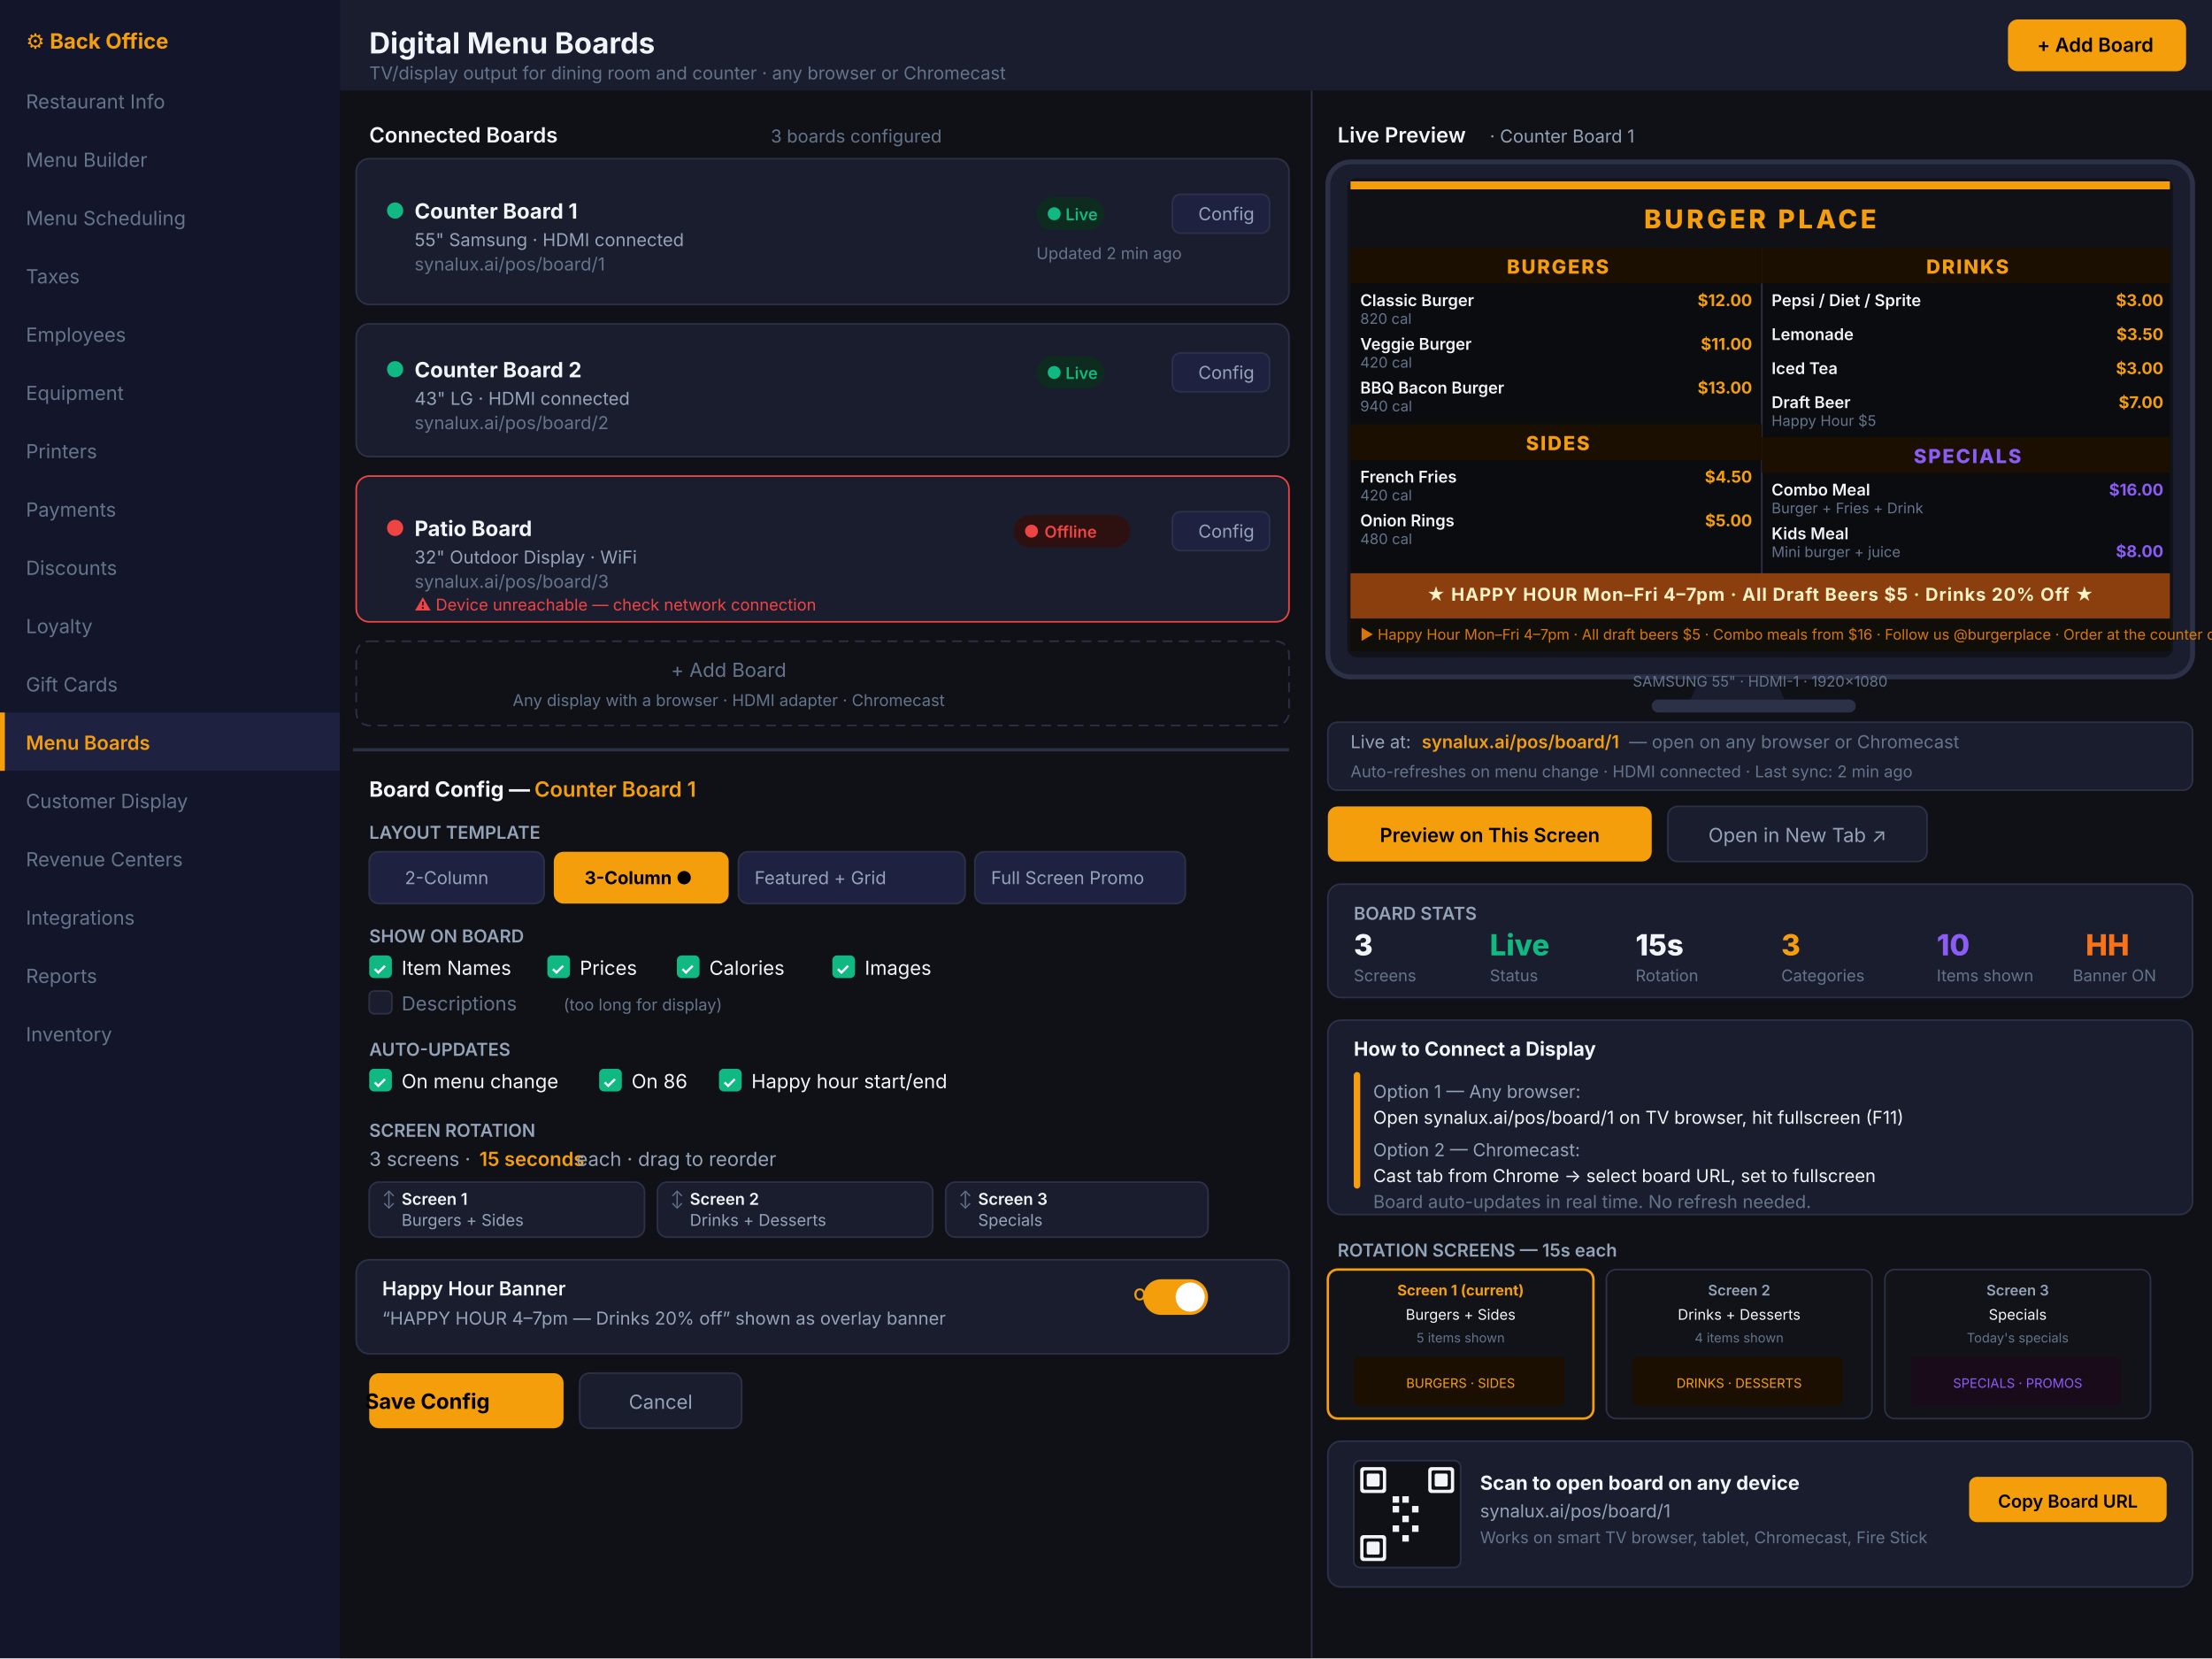
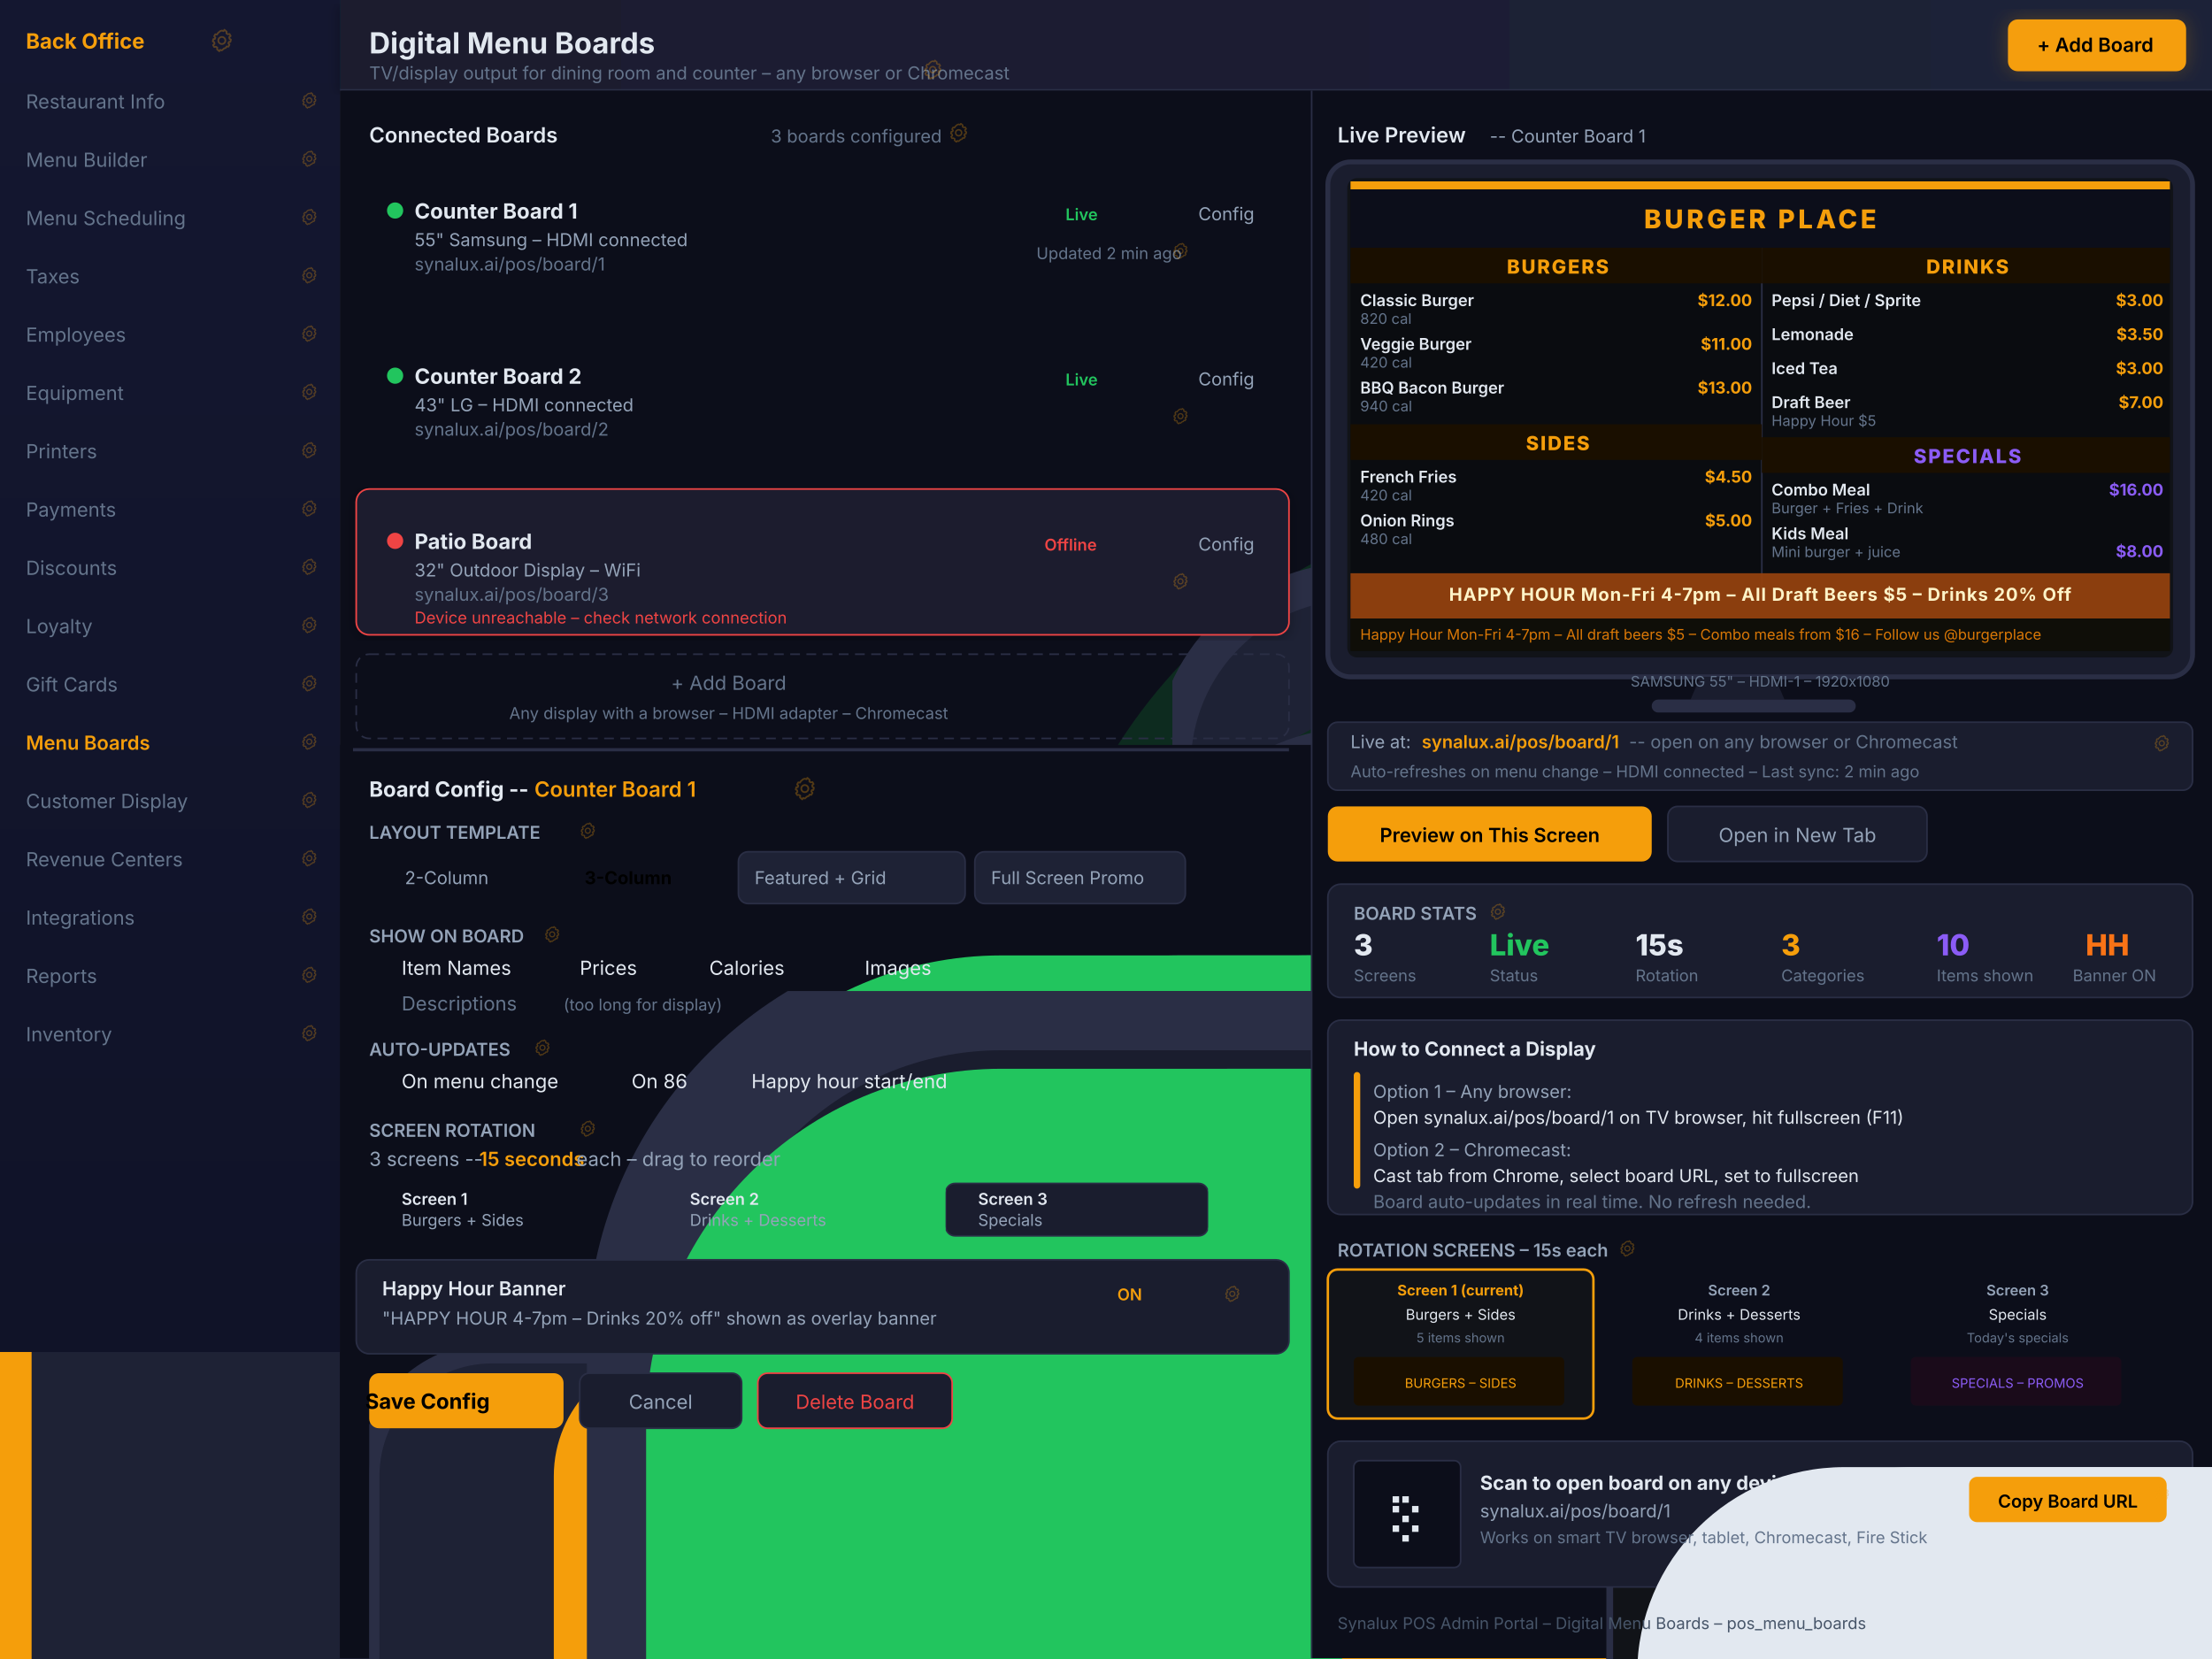
- <svg xmlns="http://www.w3.org/2000/svg" viewBox="0 0 1366 1024" font-family="system-ui,-apple-system,sans-serif">
-   <rect width="1366" height="1024" fill="#0F1117" />
-   <rect x="0" y="0" width="210" height="1024" fill="#13162A" />
-   <text x="16" y="30" font-size="13" font-weight="700" fill="#F59E0B">⚙ Back Office</text>
-   <rect x="0" y="44" width="210" height="36" fill="none" />
+ <svg xmlns="http://www.w3.org/2000/svg" role="img" aria-labelledby="title-settings_menu_board-svg" viewBox="0 0 1366 1024" font-family="-apple-system,BlinkMacSystemFont,'SF Pro Display','Segoe UI',sans-serif">
+   <defs>
+     <linearGradient id="bgGrad" x1="0" y1="0" x2="0" y2="1">
+       <stop offset="0%" stop-color="#0C0E1A" />
+       <stop offset="100%" stop-color="#0A0C16" />
+     </linearGradient>
+     <linearGradient id="sidebarGrad" x1="0" y1="0" x2="0" y2="1">
+       <stop offset="0%" stop-color="#141730" />
+       <stop offset="100%" stop-color="#0F1226" />
+     </linearGradient>
+     <linearGradient id="headerGrad" x1="0" y1="0" x2="1" y2="0">
+       <stop offset="0%" stop-color="#1A1D2E" />
+       <stop offset="100%" stop-color="#1E2138" />
+     </linearGradient>
+     <filter id="cardShadow" x="-4%" y="-4%" width="108%" height="108%">
+       <feDropShadow dx="0" dy="2" stdDeviation="4" flood-color="#000" flood-opacity="0.3" />
+     </filter>
+     <filter id="amberGlow" x="-20%" y="-20%" width="140%" height="140%">
+       <feDropShadow dx="0" dy="0" stdDeviation="6" flood-color="#F59E0B" flood-opacity="0.25" />
+     </filter>
+     <symbol id="adminGear" viewBox="0 0 16 16">
+       <path d="M8 1l1.2.4.6-1L11.4 1.8l-.2 1.2 1 .6 1.2-.2.8 1.4-1 .8.2 1.2 1 .6-.4 1.6H13l-.4 1 .8 1-.8 1.4-1.2-.2-.6 1-1.2.4L8 15l-1.2-.4-.6 1L4.6 14.2l.2-1.2-1-.6-1.2.2L1.8 11.2l1-.8-.2-1.2-1-.6.4-1.6H3l.4-1-.8-1 .8-1.4 1.2.2.6-1L6.8 1.4 8 1z" fill="none" stroke="#F59E0B" stroke-width="1.2" stroke-linejoin="round" />
+       <circle cx="8" cy="8" r="2.5" fill="none" stroke="#F59E0B" stroke-width="1.2" />
+     </symbol>
+     <symbol id="navItem" viewBox="0 0 210 36">
+       <rect x="0" y="0" width="210" height="36" fill="none" />
+     </symbol>
+     <symbol id="navItemActive" viewBox="0 0 210 36">
+       <rect x="0" y="0" width="210" height="36" fill="#1E2235" />
+       <rect x="0" y="0" width="3" height="36" fill="#F59E0B" />
+     </symbol>
+     <symbol id="boardCard" viewBox="0 0 576 90">
+       <rect x="0" y="0" width="576" height="90" rx="8" fill="#1A1D2E" stroke="#2A2E45" stroke-width="1" />
+     </symbol>
+     <symbol id="liveBadge" viewBox="0 0 42 20">
+       <rect x="0" y="0" width="42" height="20" rx="10" fill="#0D2B1F" />
+       <circle cx="11" cy="10" r="4" fill="#22C55E" />
+     </symbol>
+     <symbol id="offlineBadge" viewBox="0 0 72 20">
+       <rect x="0" y="0" width="72" height="20" rx="10" fill="#2D1010" />
+       <circle cx="11" cy="10" r="4" fill="#EF4444" />
+     </symbol>
+     <symbol id="configBtn" viewBox="0 0 60 24">
+       <rect x="0" y="0" width="60" height="24" rx="5" fill="#1E2235" stroke="#2A2E45" stroke-width="1" />
+     </symbol>
+     <symbol id="checkboxOn" viewBox="0 0 14 14">
+       <rect x="0" y="0" width="14" height="14" rx="3" fill="#22C55E" />
+       <text x="2" y="12" font-size="10" font-weight="700" fill="#fff">✓</text>
+     </symbol>
+     <symbol id="checkboxOff" viewBox="0 0 14 14">
+       <rect x="0" y="0" width="14" height="14" rx="3" fill="#1A1D2E" stroke="#2A2E45" stroke-width="1" />
+     </symbol>
+     <symbol id="layoutBtnInactive" viewBox="0 0 108 32">
+       <rect x="0" y="0" width="108" height="32" rx="6" fill="#1E2235" stroke="#2A2E45" stroke-width="1" />
+     </symbol>
+     <symbol id="layoutBtnActive" viewBox="0 0 108 32">
+       <rect x="0" y="0" width="108" height="32" rx="6" fill="#F59E0B" />
+     </symbol>
+     <symbol id="screenChip" viewBox="0 0 170 34">
+       <rect x="0" y="0" width="170" height="34" rx="6" fill="#1A1D2E" stroke="#2A2E45" stroke-width="1" />
+     </symbol>
+     <symbol id="toggleOn" viewBox="0 0 40 22">
+       <rect x="0" y="0" width="40" height="22" rx="11" fill="#F59E0B" />
+       <circle cx="29" cy="11" r="9" fill="#fff" />
+     </symbol>
+     <symbol id="screenThumb" viewBox="0 0 164 92">
+       <rect x="0" y="0" width="164" height="92" rx="6" fill="#111318" stroke="#2A2E45" stroke-width="1" />
+     </symbol>
+     <symbol id="qrCorner" viewBox="0 0 16 16">
+       <rect x="0" y="0" width="16" height="16" rx="2" fill="#E2E8F0" />
+       <rect x="2" y="2" width="12" height="12" rx="1" fill="#0C0E1A" />
+       <rect x="4" y="4" width="8" height="8" rx="1" fill="#E2E8F0" />
+     </symbol>
+   </defs>
+   <rect width="1366" height="1024" fill="url(#bgGrad)" />
+   <rect x="0" y="0" width="210" height="1024" fill="url(#sidebarGrad)" />
+   <rect x="210" y="0" width="1" height="1024" fill="#2A2E45" />
+   <text x="16" y="30" font-size="13" font-weight="700" fill="#F59E0B">Back Office</text>
+   <use href="#adminGear" x="130" y="18" width="14" height="14" opacity="0.3" />
+   <use href="#navItem" x="0" y="44" />
  <text x="16" y="67" font-size="12" fill="#64748B">Restaurant Info</text>
-   <rect x="0" y="80" width="210" height="36" fill="none" />
+   <use href="#adminGear" x="186" y="57" width="10" height="10" opacity="0.3" />
+   <use href="#navItem" x="0" y="80" />
  <text x="16" y="103" font-size="12" fill="#64748B">Menu Builder</text>
-   <rect x="0" y="116" width="210" height="36" fill="none" />
+   <use href="#adminGear" x="186" y="93" width="10" height="10" opacity="0.3" />
+   <use href="#navItem" x="0" y="116" />
  <text x="16" y="139" font-size="12" fill="#64748B">Menu Scheduling</text>
-   <rect x="0" y="152" width="210" height="36" fill="none" />
+   <use href="#adminGear" x="186" y="129" width="10" height="10" opacity="0.3" />
+   <use href="#navItem" x="0" y="152" />
  <text x="16" y="175" font-size="12" fill="#64748B">Taxes</text>
-   <rect x="0" y="188" width="210" height="36" fill="none" />
+   <use href="#adminGear" x="186" y="165" width="10" height="10" opacity="0.3" />
+   <use href="#navItem" x="0" y="188" />
  <text x="16" y="211" font-size="12" fill="#64748B">Employees</text>
-   <rect x="0" y="224" width="210" height="36" fill="none" />
+   <use href="#adminGear" x="186" y="201" width="10" height="10" opacity="0.3" />
+   <use href="#navItem" x="0" y="224" />
  <text x="16" y="247" font-size="12" fill="#64748B">Equipment</text>
-   <rect x="0" y="260" width="210" height="36" fill="none" />
+   <use href="#adminGear" x="186" y="237" width="10" height="10" opacity="0.3" />
+   <use href="#navItem" x="0" y="260" />
  <text x="16" y="283" font-size="12" fill="#64748B">Printers</text>
-   <rect x="0" y="296" width="210" height="36" fill="none" />
+   <use href="#adminGear" x="186" y="273" width="10" height="10" opacity="0.3" />
+   <use href="#navItem" x="0" y="296" />
  <text x="16" y="319" font-size="12" fill="#64748B">Payments</text>
-   <rect x="0" y="332" width="210" height="36" fill="none" />
+   <use href="#adminGear" x="186" y="309" width="10" height="10" opacity="0.3" />
+   <use href="#navItem" x="0" y="332" />
  <text x="16" y="355" font-size="12" fill="#64748B">Discounts</text>
-   <rect x="0" y="368" width="210" height="36" fill="none" />
+   <use href="#adminGear" x="186" y="345" width="10" height="10" opacity="0.3" />
+   <use href="#navItem" x="0" y="368" />
  <text x="16" y="391" font-size="12" fill="#64748B">Loyalty</text>
-   <rect x="0" y="404" width="210" height="36" fill="none" />
+   <use href="#adminGear" x="186" y="381" width="10" height="10" opacity="0.3" />
+   <use href="#navItem" x="0" y="404" />
  <text x="16" y="427" font-size="12" fill="#64748B">Gift Cards</text>
-   <rect x="0" y="440" width="210" height="36" fill="#1E2240" rx="0" />
-   <rect x="0" y="440" width="3" height="36" fill="#F59E0B" />
+   <use href="#adminGear" x="186" y="417" width="10" height="10" opacity="0.3" />
+   <use href="#navItemActive" x="0" y="440" />
  <text x="16" y="463" font-size="12" font-weight="600" fill="#F59E0B">Menu Boards</text>
-   <rect x="0" y="476" width="210" height="36" fill="none" />
+   <use href="#adminGear" x="186" y="453" width="10" height="10" opacity="0.3" />
+   <use href="#navItem" x="0" y="476" />
  <text x="16" y="499" font-size="12" fill="#64748B">Customer Display</text>
-   <rect x="0" y="512" width="210" height="36" fill="none" />
+   <use href="#adminGear" x="186" y="489" width="10" height="10" opacity="0.3" />
+   <use href="#navItem" x="0" y="512" />
  <text x="16" y="535" font-size="12" fill="#64748B">Revenue Centers</text>
-   <rect x="0" y="548" width="210" height="36" fill="none" />
+   <use href="#adminGear" x="186" y="525" width="10" height="10" opacity="0.3" />
+   <use href="#navItem" x="0" y="548" />
  <text x="16" y="571" font-size="12" fill="#64748B">Integrations</text>
-   <rect x="0" y="584" width="210" height="36" fill="none" />
+   <use href="#adminGear" x="186" y="561" width="10" height="10" opacity="0.3" />
+   <use href="#navItem" x="0" y="584" />
  <text x="16" y="607" font-size="12" fill="#64748B">Reports</text>
-   <rect x="0" y="620" width="210" height="36" fill="none" />
+   <use href="#adminGear" x="186" y="597" width="10" height="10" opacity="0.3" />
+   <use href="#navItem" x="0" y="620" />
  <text x="16" y="643" font-size="12" fill="#64748B">Inventory</text>
-   <rect x="210" y="0" width="1156" height="56" fill="#1A1D2E" />
-   <text x="228" y="33" font-size="18" font-weight="700" fill="#F1F5F9">Digital Menu Boards</text>
-   <text x="228" y="49" font-size="11" fill="#64748B">TV/display output for dining room and counter · any browser or Chromecast</text>
-   <rect x="1240" y="12" width="110" height="32" rx="6" fill="#F59E0B" />
-   <text x="1258" y="32" font-size="12" font-weight="600" fill="#000000">+ Add Board</text>
-   <rect x="210" y="56" width="600" height="968" fill="#0F1117" />
-   <text x="228" y="88" font-size="13" font-weight="600" fill="#F1F5F9">Connected Boards</text>
+   <use href="#adminGear" x="186" y="633" width="10" height="10" opacity="0.3" />
+   <rect x="210" y="0" width="1156" height="56" fill="url(#headerGrad)" filter="url(#cardShadow)" />
+   <rect x="210" y="55" width="1156" height="1" fill="#2A2E45" />
+   <text x="228" y="33" font-size="18" font-weight="700" fill="#E2E8F0">Digital Menu Boards</text>
+   <text x="228" y="49" font-size="11" fill="#64748B">TV/display output for dining room and counter – any browser or Chromecast</text>
+   <use href="#adminGear" x="570" y="37" width="12" height="12" opacity="0.3" />
+   <rect x="1240" y="12" width="110" height="32" rx="6" fill="#F59E0B" filter="url(#amberGlow)" />
+   <text x="1258" y="32" font-size="12" font-weight="600" fill="#000">+ Add Board</text>
+   <rect x="210" y="56" width="600" height="968" fill="#0C0E1A" />
+   <text x="228" y="88" font-size="13" font-weight="600" fill="#E2E8F0">Connected Boards</text>
  <text x="476" y="88" font-size="11" fill="#64748B">3 boards configured</text>
-   <rect x="220" y="98" width="576" height="90" rx="8" fill="#1A1D2E" stroke="#2D3148" stroke-width="1" />
-   <circle cx="244" cy="130" r="5" fill="#10B981" />
-   <text x="256" y="135" font-size="13" font-weight="700" fill="#F1F5F9">Counter Board 1</text>
-   <text x="256" y="152" font-size="11" fill="#94A3B8">55" Samsung · HDMI connected</text>
+   <use href="#adminGear" x="586" y="76" width="12" height="12" opacity="0.3" />
+   <use href="#boardCard" x="220" y="98" />
+   <circle cx="244" cy="130" r="5" fill="#22C55E" />
+   <text x="256" y="135" font-size="13" font-weight="700" fill="#E2E8F0">Counter Board 1</text>
+   <text x="256" y="152" font-size="11" fill="#94A3B8">55" Samsung – HDMI connected</text>
  <text x="256" y="167" font-size="11" fill="#64748B">synalux.ai/pos/board/1</text>
-   <rect x="640" y="122" width="42" height="20" rx="10" fill="#0D2B1F" />
-   <circle cx="651" cy="132" r="4" fill="#10B981" />
-   <text x="658" y="136" font-size="10" font-weight="600" fill="#10B981">Live</text>
+   <use href="#liveBadge" x="640" y="122" />
+   <text x="658" y="136" font-size="10" font-weight="600" fill="#22C55E">Live</text>
  <text x="640" y="160" font-size="10" fill="#64748B">Updated 2 min ago</text>
-   <rect x="724" y="120" width="60" height="24" rx="5" fill="#1E2240" stroke="#2D3148" stroke-width="1" />
+   <use href="#configBtn" x="724" y="120" />
  <text x="740" y="136" font-size="11" fill="#94A3B8">Config</text>
-   <rect x="220" y="200" width="576" height="82" rx="8" fill="#1A1D2E" stroke="#2D3148" stroke-width="1" />
-   <circle cx="244" cy="228" r="5" fill="#10B981" />
-   <text x="256" y="233" font-size="13" font-weight="700" fill="#F1F5F9">Counter Board 2</text>
-   <text x="256" y="250" font-size="11" fill="#94A3B8">43" LG · HDMI connected</text>
-   <text x="256" y="265" font-size="11" fill="#64748B">synalux.ai/pos/board/2</text>
-   <rect x="640" y="220" width="42" height="20" rx="10" fill="#0D2B1F" />
-   <circle cx="651" cy="230" r="4" fill="#10B981" />
-   <text x="658" y="234" font-size="10" font-weight="600" fill="#10B981">Live</text>
-   <rect x="724" y="218" width="60" height="24" rx="5" fill="#1E2240" stroke="#2D3148" stroke-width="1" />
-   <text x="740" y="234" font-size="11" fill="#94A3B8">Config</text>
-   <rect x="220" y="294" width="576" height="90" rx="8" fill="#1A1D2E" stroke="#EF4444" stroke-width="1" />
-   <circle cx="244" cy="326" r="5" fill="#EF4444" />
-   <text x="256" y="331" font-size="13" font-weight="700" fill="#F1F5F9">Patio Board</text>
-   <text x="256" y="348" font-size="11" fill="#94A3B8">32" Outdoor Display · WiFi</text>
-   <text x="256" y="363" font-size="11" fill="#64748B">synalux.ai/pos/board/3</text>
-   <rect x="626" y="318" width="72" height="20" rx="10" fill="#2D1010" />
-   <circle cx="637" cy="328" r="4" fill="#EF4444" />
-   <text x="645" y="332" font-size="10" font-weight="600" fill="#EF4444">Offline</text>
-   <text x="256" y="377" font-size="10" fill="#EF4444">⚠ Device unreachable — check network connection</text>
-   <rect x="724" y="316" width="60" height="24" rx="5" fill="#1E2240" stroke="#2D3148" stroke-width="1" />
-   <text x="740" y="332" font-size="11" fill="#94A3B8">Config</text>
-   <rect x="220" y="396" width="576" height="52" rx="8" fill="none" stroke="#2D3148" stroke-width="1" stroke-dasharray="6,4" />
-   <text x="450" y="418" font-size="12" fill="#64748B" text-anchor="middle">+ Add Board</text>
-   <text x="450" y="436" font-size="10" fill="#64748B" text-anchor="middle">Any display with a browser · HDMI adapter · Chromecast</text>
-   <rect x="210" y="460" width="600" height="564" fill="#0F1117" />
-   <rect x="218" y="462" width="578" height="2" fill="#2D3148" />
-   <text x="228" y="492" font-size="13" font-weight="700" fill="#F1F5F9">Board Config —</text>
+   <use href="#adminGear" x="724" y="150" width="10" height="10" opacity="0.3" />
+   <use href="#boardCard" x="220" y="200" />
+   <circle cx="244" cy="232" r="5" fill="#22C55E" />
+   <text x="256" y="237" font-size="13" font-weight="700" fill="#E2E8F0">Counter Board 2</text>
+   <text x="256" y="254" font-size="11" fill="#94A3B8">43" LG – HDMI connected</text>
+   <text x="256" y="269" font-size="11" fill="#64748B">synalux.ai/pos/board/2</text>
+   <use href="#liveBadge" x="640" y="224" />
+   <text x="658" y="238" font-size="10" font-weight="600" fill="#22C55E">Live</text>
+   <use href="#configBtn" x="724" y="222" />
+   <text x="740" y="238" font-size="11" fill="#94A3B8">Config</text>
+   <use href="#adminGear" x="724" y="252" width="10" height="10" opacity="0.3" />
+   <rect x="220" y="302" width="576" height="90" rx="8" fill="#1A1D2E" stroke="#EF4444" stroke-width="1" filter="url(#cardShadow)" />
+   <circle cx="244" cy="334" r="5" fill="#EF4444" />
+   <text x="256" y="339" font-size="13" font-weight="700" fill="#E2E8F0">Patio Board</text>
+   <text x="256" y="356" font-size="11" fill="#94A3B8">32" Outdoor Display – WiFi</text>
+   <text x="256" y="371" font-size="11" fill="#64748B">synalux.ai/pos/board/3</text>
+   <use href="#offlineBadge" x="626" y="326" />
+   <text x="645" y="340" font-size="10" font-weight="600" fill="#EF4444">Offline</text>
+   <text x="256" y="385" font-size="10" fill="#EF4444">Device unreachable – check network connection</text>
+   <use href="#configBtn" x="724" y="324" />
+   <text x="740" y="340" font-size="11" fill="#94A3B8">Config</text>
+   <use href="#adminGear" x="724" y="354" width="10" height="10" opacity="0.3" />
+   <rect x="220" y="404" width="576" height="52" rx="8" fill="none" stroke="#2A2E45" stroke-width="1" stroke-dasharray="6,4" />
+   <text x="450" y="426" font-size="12" fill="#64748B" text-anchor="middle">+ Add Board</text>
+   <text x="450" y="444" font-size="10" fill="#64748B" text-anchor="middle">Any display with a browser – HDMI adapter – Chromecast</text>
+   <rect x="210" y="460" width="600" height="564" fill="#0C0E1A" />
+   <rect x="218" y="462" width="578" height="2" fill="#2A2E45" />
+   <text x="228" y="492" font-size="13" font-weight="700" fill="#E2E8F0">Board Config --</text>
  <text x="330" y="492" font-size="13" font-weight="600" fill="#F59E0B">Counter Board 1</text>
+   <use href="#adminGear" x="490" y="480" width="14" height="14" opacity="0.3" />
  <text x="228" y="518" font-size="11" font-weight="600" fill="#94A3B8">LAYOUT TEMPLATE</text>
-   <rect x="228" y="526" width="108" height="32" rx="6" fill="#1E2240" stroke="#2D3148" stroke-width="1" />
+   <use href="#adminGear" x="358" y="508" width="10" height="10" opacity="0.3" />
+   <use href="#layoutBtnInactive" x="228" y="526" />
  <text x="250" y="546" font-size="11" fill="#94A3B8">2-Column</text>
-   <rect x="342" y="526" width="108" height="32" rx="6" fill="#F59E0B" />
-   <text x="361" y="546" font-size="11" font-weight="700" fill="#000">3-Column ●</text>
-   <rect x="456" y="526" width="140" height="32" rx="6" fill="#1E2240" stroke="#2D3148" stroke-width="1" />
+   <use href="#layoutBtnActive" x="342" y="526" />
+   <text x="361" y="546" font-size="11" font-weight="700" fill="#000">3-Column</text>
+   <rect x="456" y="526" width="140" height="32" rx="6" fill="#1E2235" stroke="#2A2E45" stroke-width="1" />
  <text x="466" y="546" font-size="11" fill="#94A3B8">Featured + Grid</text>
-   <rect x="602" y="526" width="130" height="32" rx="6" fill="#1E2240" stroke="#2D3148" stroke-width="1" />
+   <rect x="602" y="526" width="130" height="32" rx="6" fill="#1E2235" stroke="#2A2E45" stroke-width="1" />
  <text x="612" y="546" font-size="11" fill="#94A3B8">Full Screen Promo</text>
  <text x="228" y="582" font-size="11" font-weight="600" fill="#94A3B8">SHOW ON BOARD</text>
-   <rect x="228" y="590" width="14" height="14" rx="3" fill="#10B981" />
-   <text x="230" y="602" font-size="10" font-weight="700" fill="#fff">✓</text>
-   <text x="248" y="602" font-size="12" fill="#F1F5F9">Item Names</text>
-   <rect x="338" y="590" width="14" height="14" rx="3" fill="#10B981" />
-   <text x="340" y="602" font-size="10" font-weight="700" fill="#fff">✓</text>
-   <text x="358" y="602" font-size="12" fill="#F1F5F9">Prices</text>
-   <rect x="418" y="590" width="14" height="14" rx="3" fill="#10B981" />
-   <text x="420" y="602" font-size="10" font-weight="700" fill="#fff">✓</text>
-   <text x="438" y="602" font-size="12" fill="#F1F5F9">Calories</text>
-   <rect x="514" y="590" width="14" height="14" rx="3" fill="#10B981" />
-   <text x="516" y="602" font-size="10" font-weight="700" fill="#fff">✓</text>
-   <text x="534" y="602" font-size="12" fill="#F1F5F9">Images</text>
-   <rect x="228" y="612" width="14" height="14" rx="3" fill="#1A1D2E" stroke="#2D3148" stroke-width="1" />
+   <use href="#adminGear" x="336" y="572" width="10" height="10" opacity="0.3" />
+   <use href="#checkboxOn" x="228" y="590" />
+   <text x="248" y="602" font-size="12" fill="#E2E8F0">Item Names</text>
+   <use href="#checkboxOn" x="338" y="590" />
+   <text x="358" y="602" font-size="12" fill="#E2E8F0">Prices</text>
+   <use href="#checkboxOn" x="418" y="590" />
+   <text x="438" y="602" font-size="12" fill="#E2E8F0">Calories</text>
+   <use href="#checkboxOn" x="514" y="590" />
+   <text x="534" y="602" font-size="12" fill="#E2E8F0">Images</text>
+   <use href="#checkboxOff" x="228" y="612" />
  <text x="248" y="624" font-size="12" fill="#64748B">Descriptions</text>
  <text x="348" y="624" font-size="10" fill="#64748B">(too long for display)</text>
  <text x="228" y="652" font-size="11" font-weight="600" fill="#94A3B8">AUTO-UPDATES</text>
-   <rect x="228" y="660" width="14" height="14" rx="3" fill="#10B981" />
-   <text x="230" y="672" font-size="10" font-weight="700" fill="#fff">✓</text>
-   <text x="248" y="672" font-size="12" fill="#F1F5F9">On menu change</text>
-   <rect x="370" y="660" width="14" height="14" rx="3" fill="#10B981" />
-   <text x="372" y="672" font-size="10" font-weight="700" fill="#fff">✓</text>
-   <text x="390" y="672" font-size="12" fill="#F1F5F9">On 86</text>
-   <rect x="444" y="660" width="14" height="14" rx="3" fill="#10B981" />
-   <text x="446" y="672" font-size="10" font-weight="700" fill="#fff">✓</text>
-   <text x="464" y="672" font-size="12" fill="#F1F5F9">Happy hour start/end</text>
+   <use href="#adminGear" x="330" y="642" width="10" height="10" opacity="0.3" />
+   <use href="#checkboxOn" x="228" y="660" />
+   <text x="248" y="672" font-size="12" fill="#E2E8F0">On menu change</text>
+   <use href="#checkboxOn" x="370" y="660" />
+   <text x="390" y="672" font-size="12" fill="#E2E8F0">On 86</text>
+   <use href="#checkboxOn" x="444" y="660" />
+   <text x="464" y="672" font-size="12" fill="#E2E8F0">Happy hour start/end</text>
  <text x="228" y="702" font-size="11" font-weight="600" fill="#94A3B8">SCREEN ROTATION</text>
-   <text x="228" y="720" font-size="12" fill="#94A3B8">3 screens ·</text>
+   <use href="#adminGear" x="358" y="692" width="10" height="10" opacity="0.3" />
+   <text x="228" y="720" font-size="12" fill="#94A3B8">3 screens --</text>
  <text x="296" y="720" font-size="12" font-weight="600" fill="#F59E0B">15 seconds</text>
-   <text x="356" y="720" font-size="12" fill="#94A3B8">each · drag to reorder</text>
-   <rect x="228" y="730" width="170" height="34" rx="6" fill="#1A1D2E" stroke="#2D3148" stroke-width="1" />
-   <text x="236" y="744" font-size="10" fill="#64748B">↕</text>
-   <text x="248" y="744" font-size="10" font-weight="600" fill="#F1F5F9">Screen 1</text>
+   <text x="356" y="720" font-size="12" fill="#94A3B8">each – drag to reorder</text>
+   <use href="#screenChip" x="228" y="730" />
+   <text x="248" y="744" font-size="10" font-weight="600" fill="#E2E8F0">Screen 1</text>
  <text x="248" y="757" font-size="10" fill="#94A3B8">Burgers + Sides</text>
-   <rect x="406" y="730" width="170" height="34" rx="6" fill="#1A1D2E" stroke="#2D3148" stroke-width="1" />
-   <text x="414" y="744" font-size="10" fill="#64748B">↕</text>
-   <text x="426" y="744" font-size="10" font-weight="600" fill="#F1F5F9">Screen 2</text>
+   <use href="#screenChip" x="406" y="730" />
+   <text x="426" y="744" font-size="10" font-weight="600" fill="#E2E8F0">Screen 2</text>
  <text x="426" y="757" font-size="10" fill="#94A3B8">Drinks + Desserts</text>
-   <rect x="584" y="730" width="162" height="34" rx="6" fill="#1A1D2E" stroke="#2D3148" stroke-width="1" />
-   <text x="592" y="744" font-size="10" fill="#64748B">↕</text>
-   <text x="604" y="744" font-size="10" font-weight="600" fill="#F1F5F9">Screen 3</text>
+   <use href="#screenChip" x="584" y="730" width="162" height="34" />
+   <text x="604" y="744" font-size="10" font-weight="600" fill="#E2E8F0">Screen 3</text>
  <text x="604" y="757" font-size="10" fill="#94A3B8">Specials</text>
-   <rect x="220" y="778" width="576" height="58" rx="8" fill="#1A1D2E" stroke="#2D3148" stroke-width="1" />
-   <text x="236" y="800" font-size="12" font-weight="600" fill="#F1F5F9">Happy Hour Banner</text>
-   <text x="236" y="818" font-size="11" fill="#94A3B8">“HAPPY HOUR 4–7pm — Drinks 20% off” shown as overlay banner</text>
-   <rect x="706" y="790" width="40" height="22" rx="11" fill="#F59E0B" />
-   <circle cx="735" cy="801" r="9" fill="#fff" />
-   <text x="700" y="803" font-size="10" font-weight="600" fill="#F59E0B">ON</text>
+   <rect x="220" y="778" width="576" height="58" rx="8" fill="#1A1D2E" stroke="#2A2E45" stroke-width="1" />
+   <text x="236" y="800" font-size="12" font-weight="600" fill="#E2E8F0">Happy Hour Banner</text>
+   <text x="236" y="818" font-size="11" fill="#94A3B8">"HAPPY HOUR 4-7pm – Drinks 20% off" shown as overlay banner</text>
+   <use href="#toggleOn" x="706" y="790" />
+   <text x="690" y="803" font-size="10" font-weight="600" fill="#F59E0B">ON</text>
+   <use href="#adminGear" x="756" y="794" width="10" height="10" opacity="0.3" />
  <rect x="228" y="848" width="120" height="34" rx="6" fill="#F59E0B" />
  <text x="264" y="870" font-size="13" font-weight="700" fill="#000" text-anchor="middle">Save Config</text>
-   <rect x="358" y="848" width="100" height="34" rx="6" fill="#1A1D2E" stroke="#2D3148" stroke-width="1" />
+   <use href="#adminGear" x="360" y="856" width="10" height="10" opacity="0.3" />
+   <rect x="358" y="848" width="100" height="34" rx="6" fill="#1A1D2E" stroke="#2A2E45" stroke-width="1" />
  <text x="408" y="870" font-size="12" fill="#94A3B8" text-anchor="middle">Cancel</text>
-   <rect x="810" y="56" width="556" height="968" fill="#0F1117" />
-   <text x="826" y="88" font-size="13" font-weight="600" fill="#F1F5F9">Live Preview</text>
-   <text x="920" y="88" font-size="11" fill="#94A3B8">· Counter Board 1</text>
-   <rect x="820" y="100" width="534" height="318" rx="14" fill="#1A1D2E" stroke="#2D3148" stroke-width="3" />
+   <rect x="468" y="848" width="120" height="34" rx="6" fill="#1A1D2E" stroke="#EF4444" stroke-width="1" />
+   <text x="528" y="870" font-size="12" fill="#EF4444" text-anchor="middle">Delete Board</text>
+   <rect x="810" y="56" width="556" height="968" fill="#0C0E1A" />
+   <line x1="810" y1="56" x2="810" y2="1024" stroke="#2A2E45" stroke-width="1" />
+   <text x="826" y="88" font-size="13" font-weight="600" fill="#E2E8F0">Live Preview</text>
+   <text x="920" y="88" font-size="11" fill="#94A3B8">-- Counter Board 1</text>
+   <rect x="820" y="100" width="534" height="318" rx="14" fill="#1A1D2E" stroke="#2A2E45" stroke-width="3" />
  <rect x="832" y="110" width="510" height="296" rx="6" fill="#111318" />
  <polygon points="1050,418 1096,418 1102,432 1044,432" fill="#1A1D2E" />
-   <rect x="1020" y="432" width="126" height="8" rx="4" fill="#2D3148" />
+   <rect x="1020" y="432" width="126" height="8" rx="4" fill="#2A2E45" />
  <rect x="834" y="112" width="506" height="290" fill="#0A0C10" />
  <rect x="834" y="112" width="506" height="5" fill="#F59E0B" />
-   <rect x="834" y="117" width="506" height="36" fill="#0F1117" />
+   <rect x="834" y="117" width="506" height="36" fill="#0C0E1A" />
  <text x="1087" y="141" font-size="16" font-weight="800" fill="#F59E0B" text-anchor="middle" letter-spacing="2">BURGER PLACE</text>
-   <line x1="1088" y1="153" x2="1088" y2="370" stroke="#2D3148" stroke-width="1" />
+   <line x1="1088" y1="153" x2="1088" y2="370" stroke="#2A2E45" stroke-width="1" />
  <rect x="834" y="153" width="254" height="22" fill="#1A0F00" />
  <text x="962" y="169" font-size="12" font-weight="800" fill="#F59E0B" text-anchor="middle" letter-spacing="1">BURGERS</text>
-   <text x="840" y="189" font-size="10" font-weight="600" fill="#F1F5F9">Classic Burger</text>
+   <text x="840" y="189" font-size="10" font-weight="600" fill="#E2E8F0">Classic Burger</text>
  <text x="840" y="200" font-size="9" fill="#64748B">820 cal</text>
  <text x="1082" y="189" font-size="10" font-weight="700" fill="#F59E0B" text-anchor="end">$12.00</text>
-   <text x="840" y="216" font-size="10" font-weight="600" fill="#F1F5F9">Veggie Burger</text>
+   <text x="840" y="216" font-size="10" font-weight="600" fill="#E2E8F0">Veggie Burger</text>
  <text x="840" y="227" font-size="9" fill="#64748B">420 cal</text>
  <text x="1082" y="216" font-size="10" font-weight="700" fill="#F59E0B" text-anchor="end">$11.00</text>
-   <text x="840" y="243" font-size="10" font-weight="600" fill="#F1F5F9">BBQ Bacon Burger</text>
+   <text x="840" y="243" font-size="10" font-weight="600" fill="#E2E8F0">BBQ Bacon Burger</text>
  <text x="840" y="254" font-size="9" fill="#64748B">940 cal</text>
  <text x="1082" y="243" font-size="10" font-weight="700" fill="#F59E0B" text-anchor="end">$13.00</text>
  <rect x="834" y="262" width="254" height="22" fill="#1A0F00" />
  <text x="962" y="278" font-size="12" font-weight="800" fill="#F59E0B" text-anchor="middle" letter-spacing="1">SIDES</text>
-   <text x="840" y="298" font-size="10" font-weight="600" fill="#F1F5F9">French Fries</text>
+   <text x="840" y="298" font-size="10" font-weight="600" fill="#E2E8F0">French Fries</text>
  <text x="840" y="309" font-size="9" fill="#64748B">420 cal</text>
  <text x="1082" y="298" font-size="10" font-weight="700" fill="#F59E0B" text-anchor="end">$4.50</text>
-   <text x="840" y="325" font-size="10" font-weight="600" fill="#F1F5F9">Onion Rings</text>
+   <text x="840" y="325" font-size="10" font-weight="600" fill="#E2E8F0">Onion Rings</text>
  <text x="840" y="336" font-size="9" fill="#64748B">480 cal</text>
  <text x="1082" y="325" font-size="10" font-weight="700" fill="#F59E0B" text-anchor="end">$5.00</text>
  <rect x="1088" y="153" width="252" height="22" fill="#1A0F00" />
  <text x="1215" y="169" font-size="12" font-weight="800" fill="#F59E0B" text-anchor="middle" letter-spacing="1">DRINKS</text>
-   <text x="1094" y="189" font-size="10" font-weight="600" fill="#F1F5F9">Pepsi / Diet / Sprite</text>
+   <text x="1094" y="189" font-size="10" font-weight="600" fill="#E2E8F0">Pepsi / Diet / Sprite</text>
  <text x="1336" y="189" font-size="10" font-weight="700" fill="#F59E0B" text-anchor="end">$3.00</text>
-   <text x="1094" y="210" font-size="10" font-weight="600" fill="#F1F5F9">Lemonade</text>
+   <text x="1094" y="210" font-size="10" font-weight="600" fill="#E2E8F0">Lemonade</text>
  <text x="1336" y="210" font-size="10" font-weight="700" fill="#F59E0B" text-anchor="end">$3.50</text>
-   <text x="1094" y="231" font-size="10" font-weight="600" fill="#F1F5F9">Iced Tea</text>
+   <text x="1094" y="231" font-size="10" font-weight="600" fill="#E2E8F0">Iced Tea</text>
  <text x="1336" y="231" font-size="10" font-weight="700" fill="#F59E0B" text-anchor="end">$3.00</text>
-   <text x="1094" y="252" font-size="10" font-weight="600" fill="#F1F5F9">Draft Beer</text>
+   <text x="1094" y="252" font-size="10" font-weight="600" fill="#E2E8F0">Draft Beer</text>
  <text x="1094" y="263" font-size="9" fill="#64748B">Happy Hour $5</text>
  <text x="1336" y="252" font-size="10" font-weight="700" fill="#F59E0B" text-anchor="end">$7.00</text>
  <rect x="1088" y="270" width="252" height="22" fill="#1A0F00" />
  <text x="1215" y="286" font-size="12" font-weight="800" fill="#8B5CF6" text-anchor="middle" letter-spacing="1">SPECIALS</text>
-   <text x="1094" y="306" font-size="10" font-weight="600" fill="#F1F5F9">Combo Meal</text>
+   <text x="1094" y="306" font-size="10" font-weight="600" fill="#E2E8F0">Combo Meal</text>
  <text x="1094" y="317" font-size="9" fill="#64748B">Burger + Fries + Drink</text>
  <text x="1336" y="306" font-size="10" font-weight="700" fill="#8B5CF6" text-anchor="end">$16.00</text>
-   <text x="1094" y="333" font-size="10" font-weight="600" fill="#F1F5F9">Kids Meal</text>
+   <text x="1094" y="333" font-size="10" font-weight="600" fill="#E2E8F0">Kids Meal</text>
  <text x="1094" y="344" font-size="9" fill="#64748B">Mini burger + juice</text>
  <text x="1336" y="344" font-size="10" font-weight="700" fill="#8B5CF6" text-anchor="end">$8.00</text>
  <rect x="834" y="354" width="506" height="28" fill="#92400E" opacity="0.95" />
-   <text x="1087" y="371" font-size="11" font-weight="700" fill="#FEF3C7" text-anchor="middle" letter-spacing="0.5">★ HAPPY HOUR Mon–Fri 4–7pm · All Draft Beers $5 · Drinks 20% Off ★</text>
+   <text x="1087" y="371" font-size="11" font-weight="700" fill="#FEF3C7" text-anchor="middle" letter-spacing="0.5">HAPPY HOUR Mon-Fri 4-7pm – All Draft Beers $5 – Drinks 20% Off</text>
  <rect x="834" y="382" width="506" height="20" fill="#0F0E08" />
-   <text x="840" y="395" font-size="9" fill="#D97706">► Happy Hour Mon–Fri 4–7pm · All draft beers $5 · Combo meals from $16 · Follow us @burgerplace · Order at the counter or scan QR ·</text>
-   <text x="1087" y="424" font-size="9" fill="#64748B" text-anchor="middle">SAMSUNG 55" · HDMI-1 · 1920×1080</text>
-   <rect x="820" y="446" width="534" height="42" rx="6" fill="#1A1D2E" stroke="#2D3148" stroke-width="1" />
+   <text x="840" y="395" font-size="9" fill="#D97706">Happy Hour Mon-Fri 4-7pm – All draft beers $5 – Combo meals from $16 – Follow us @burgerplace</text>
+   <text x="1087" y="424" font-size="9" fill="#64748B" text-anchor="middle">SAMSUNG 55" – HDMI-1 – 1920x1080</text>
+   <rect x="820" y="446" width="534" height="42" rx="6" fill="#1A1D2E" stroke="#2A2E45" stroke-width="1" />
  <text x="834" y="462" font-size="11" fill="#94A3B8">Live at:</text>
  <text x="878" y="462" font-size="11" font-weight="600" fill="#F59E0B">synalux.ai/pos/board/1</text>
-   <text x="1006" y="462" font-size="11" fill="#64748B">— open on any browser or Chromecast</text>
-   <text x="834" y="480" font-size="10" fill="#64748B">Auto-refreshes on menu change · HDMI connected · Last sync: 2 min ago</text>
+   <text x="1006" y="462" font-size="11" fill="#64748B">-- open on any browser or Chromecast</text>
+   <text x="834" y="480" font-size="10" fill="#64748B">Auto-refreshes on menu change – HDMI connected – Last sync: 2 min ago</text>
+   <use href="#adminGear" x="1330" y="454" width="10" height="10" opacity="0.3" />
  <rect x="820" y="498" width="200" height="34" rx="6" fill="#F59E0B" />
  <text x="920" y="520" font-size="12" font-weight="600" fill="#000" text-anchor="middle">Preview on This Screen</text>
-   <rect x="1030" y="498" width="160" height="34" rx="6" fill="#1A1D2E" stroke="#2D3148" stroke-width="1" />
-   <text x="1110" y="520" font-size="12" fill="#94A3B8" text-anchor="middle">Open in New Tab ↗</text>
-   <rect x="820" y="546" width="534" height="70" rx="8" fill="#1A1D2E" stroke="#2D3148" stroke-width="1" />
+   <rect x="1030" y="498" width="160" height="34" rx="6" fill="#1A1D2E" stroke="#2A2E45" stroke-width="1" />
+   <text x="1110" y="520" font-size="12" fill="#94A3B8" text-anchor="middle">Open in New Tab</text>
+   <rect x="820" y="546" width="534" height="70" rx="8" fill="#1A1D2E" stroke="#2A2E45" stroke-width="1" />
  <text x="836" y="568" font-size="11" font-weight="600" fill="#94A3B8">BOARD STATS</text>
-   <text x="836" y="590" font-size="18" font-weight="800" fill="#F1F5F9">3</text>
+   <use href="#adminGear" x="920" y="558" width="10" height="10" opacity="0.3" />
+   <text x="836" y="590" font-size="18" font-weight="800" fill="#E2E8F0">3</text>
  <text x="836" y="606" font-size="10" fill="#64748B">Screens</text>
-   <text x="920" y="590" font-size="18" font-weight="800" fill="#10B981">Live</text>
+   <text x="920" y="590" font-size="18" font-weight="800" fill="#22C55E">Live</text>
  <text x="920" y="606" font-size="10" fill="#64748B">Status</text>
-   <text x="1010" y="590" font-size="18" font-weight="800" fill="#F1F5F9">15s</text>
+   <text x="1010" y="590" font-size="18" font-weight="800" fill="#E2E8F0">15s</text>
  <text x="1010" y="606" font-size="10" fill="#64748B">Rotation</text>
  <text x="1100" y="590" font-size="18" font-weight="800" fill="#F59E0B">3</text>
  <text x="1100" y="606" font-size="10" fill="#64748B">Categories</text>
  <text x="1196" y="590" font-size="18" font-weight="800" fill="#8B5CF6">10</text>
  <text x="1196" y="606" font-size="10" fill="#64748B">Items shown</text>
  <text x="1288" y="590" font-size="18" font-weight="800" fill="#F97316">HH</text>
  <text x="1280" y="606" font-size="10" fill="#64748B">Banner ON</text>
-   <rect x="820" y="630" width="534" height="120" rx="8" fill="#1A1D2E" stroke="#2D3148" stroke-width="1" />
-   <text x="836" y="652" font-size="12" font-weight="700" fill="#F1F5F9">How to Connect a Display</text>
+   <rect x="820" y="630" width="534" height="120" rx="8" fill="#1A1D2E" stroke="#2A2E45" stroke-width="1" />
+   <text x="836" y="652" font-size="12" font-weight="700" fill="#E2E8F0">How to Connect a Display</text>
  <rect x="836" y="662" width="4" height="72" rx="2" fill="#F59E0B" />
-   <text x="848" y="678" font-size="11" fill="#94A3B8">Option 1 — Any browser:</text>
-   <text x="848" y="694" font-size="11" fill="#F1F5F9">Open synalux.ai/pos/board/1 on TV browser, hit fullscreen (F11)</text>
-   <text x="848" y="714" font-size="11" fill="#94A3B8">Option 2 — Chromecast:</text>
-   <text x="848" y="730" font-size="11" fill="#F1F5F9">Cast tab from Chrome → select board URL, set to fullscreen</text>
+   <text x="848" y="678" font-size="11" fill="#94A3B8">Option 1 – Any browser:</text>
+   <text x="848" y="694" font-size="11" fill="#E2E8F0">Open synalux.ai/pos/board/1 on TV browser, hit fullscreen (F11)</text>
+   <text x="848" y="714" font-size="11" fill="#94A3B8">Option 2 – Chromecast:</text>
+   <text x="848" y="730" font-size="11" fill="#E2E8F0">Cast tab from Chrome, select board URL, set to fullscreen</text>
  <text x="848" y="746" font-size="11" fill="#64748B">Board auto-updates in real time. No refresh needed.</text>
-   <text x="826" y="776" font-size="11" font-weight="600" fill="#94A3B8">ROTATION SCREENS — 15s each</text>
+   <text x="826" y="776" font-size="11" font-weight="600" fill="#94A3B8">ROTATION SCREENS – 15s each</text>
+   <use href="#adminGear" x="1000" y="766" width="10" height="10" opacity="0.3" />
  <rect x="820" y="784" width="164" height="92" rx="6" fill="#111318" stroke="#F59E0B" stroke-width="1.5" />
  <text x="902" y="800" font-size="9" font-weight="700" fill="#F59E0B" text-anchor="middle">Screen 1 (current)</text>
-   <text x="902" y="815" font-size="9" fill="#F1F5F9" text-anchor="middle">Burgers + Sides</text>
+   <text x="902" y="815" font-size="9" fill="#E2E8F0" text-anchor="middle">Burgers + Sides</text>
  <text x="902" y="829" font-size="8" fill="#64748B" text-anchor="middle">5 items shown</text>
  <rect x="836" y="838" width="130" height="30" rx="3" fill="#1A0F00" />
-   <text x="902" y="857" font-size="8" fill="#F59E0B" text-anchor="middle">BURGERS · SIDES</text>
-   <rect x="992" y="784" width="164" height="92" rx="6" fill="#111318" stroke="#2D3148" stroke-width="1" />
+   <text x="902" y="857" font-size="8" fill="#F59E0B" text-anchor="middle">BURGERS – SIDES</text>
+   <use href="#screenThumb" x="992" y="784" />
  <text x="1074" y="800" font-size="9" font-weight="600" fill="#94A3B8" text-anchor="middle">Screen 2</text>
-   <text x="1074" y="815" font-size="9" fill="#F1F5F9" text-anchor="middle">Drinks + Desserts</text>
+   <text x="1074" y="815" font-size="9" fill="#E2E8F0" text-anchor="middle">Drinks + Desserts</text>
  <text x="1074" y="829" font-size="8" fill="#64748B" text-anchor="middle">4 items shown</text>
  <rect x="1008" y="838" width="130" height="30" rx="3" fill="#1A0F00" />
-   <text x="1074" y="857" font-size="8" fill="#F59E0B" text-anchor="middle">DRINKS · DESSERTS</text>
-   <rect x="1164" y="784" width="164" height="92" rx="6" fill="#111318" stroke="#2D3148" stroke-width="1" />
+   <text x="1074" y="857" font-size="8" fill="#F59E0B" text-anchor="middle">DRINKS – DESSERTS</text>
+   <use href="#screenThumb" x="1164" y="784" />
  <text x="1246" y="800" font-size="9" font-weight="600" fill="#94A3B8" text-anchor="middle">Screen 3</text>
-   <text x="1246" y="815" font-size="9" fill="#F1F5F9" text-anchor="middle">Specials</text>
+   <text x="1246" y="815" font-size="9" fill="#E2E8F0" text-anchor="middle">Specials</text>
  <text x="1246" y="829" font-size="8" fill="#64748B" text-anchor="middle">Today's specials</text>
  <rect x="1180" y="838" width="130" height="30" rx="3" fill="#1A0B1A" />
-   <text x="1246" y="857" font-size="8" fill="#8B5CF6" text-anchor="middle">SPECIALS · PROMOS</text>
-   <rect x="820" y="890" width="534" height="90" rx="8" fill="#1A1D2E" stroke="#2D3148" stroke-width="1" />
-   <rect x="836" y="902" width="66" height="66" rx="4" fill="#0F1117" stroke="#2D3148" stroke-width="1" />
-   <rect x="840" y="906" width="16" height="16" rx="2" fill="#F1F5F9" />
-   <rect x="842" y="908" width="12" height="12" rx="1" fill="#0F1117" />
-   <rect x="844" y="910" width="8" height="8" rx="1" fill="#F1F5F9" />
-   <rect x="882" y="906" width="16" height="16" rx="2" fill="#F1F5F9" />
-   <rect x="884" y="908" width="12" height="12" rx="1" fill="#0F1117" />
-   <rect x="886" y="910" width="8" height="8" rx="1" fill="#F1F5F9" />
-   <rect x="840" y="948" width="16" height="16" rx="2" fill="#F1F5F9" />
-   <rect x="842" y="950" width="12" height="12" rx="1" fill="#0F1117" />
-   <rect x="844" y="952" width="8" height="8" rx="1" fill="#F1F5F9" />
-   <rect x="860" y="924" width="4" height="4" fill="#F1F5F9" />
-   <rect x="866" y="924" width="4" height="4" fill="#F1F5F9" />
-   <rect x="860" y="930" width="4" height="4" fill="#F1F5F9" />
-   <rect x="872" y="930" width="4" height="4" fill="#F1F5F9" />
-   <rect x="866" y="936" width="4" height="4" fill="#F1F5F9" />
-   <rect x="860" y="942" width="4" height="4" fill="#F1F5F9" />
-   <rect x="872" y="942" width="4" height="4" fill="#F1F5F9" />
-   <rect x="866" y="948" width="4" height="4" fill="#F1F5F9" />
-   <text x="914" y="920" font-size="12" font-weight="700" fill="#F1F5F9">Scan to open board on any device</text>
+   <text x="1246" y="857" font-size="8" fill="#8B5CF6" text-anchor="middle">SPECIALS – PROMOS</text>
+   <rect x="820" y="890" width="534" height="90" rx="8" fill="#1A1D2E" stroke="#2A2E45" stroke-width="1" />
+   <rect x="836" y="902" width="66" height="66" rx="4" fill="#0C0E1A" stroke="#2A2E45" stroke-width="1" />
+   <use href="#qrCorner" x="840" y="906" />
+   <use href="#qrCorner" x="882" y="906" />
+   <use href="#qrCorner" x="840" y="948" />
+   <rect x="860" y="924" width="4" height="4" fill="#E2E8F0" />
+   <rect x="866" y="924" width="4" height="4" fill="#E2E8F0" />
+   <rect x="860" y="930" width="4" height="4" fill="#E2E8F0" />
+   <rect x="872" y="930" width="4" height="4" fill="#E2E8F0" />
+   <rect x="866" y="936" width="4" height="4" fill="#E2E8F0" />
+   <rect x="860" y="942" width="4" height="4" fill="#E2E8F0" />
+   <rect x="872" y="942" width="4" height="4" fill="#E2E8F0" />
+   <rect x="866" y="948" width="4" height="4" fill="#E2E8F0" />
+   <text x="914" y="920" font-size="12" font-weight="700" fill="#E2E8F0">Scan to open board on any device</text>
  <text x="914" y="937" font-size="11" fill="#94A3B8">synalux.ai/pos/board/1</text>
  <text x="914" y="953" font-size="10" fill="#64748B">Works on smart TV browser, tablet, Chromecast, Fire Stick</text>
  <rect x="1216" y="912" width="122" height="28" rx="5" fill="#F59E0B" />
  <text x="1277" y="931" font-size="11" font-weight="600" fill="#000" text-anchor="middle">Copy Board URL</text>
-   <line x1="810" y1="56" x2="810" y2="1024" stroke="#2D3148" stroke-width="1" />
+   <use href="#adminGear" x="1330" y="918" width="10" height="10" opacity="0.3" />
+   <text x="826" y="1006" font-size="10" fill="#475569">Synalux POS Admin Portal – Digital Menu Boards – pos_menu_boards</text>
</svg>
